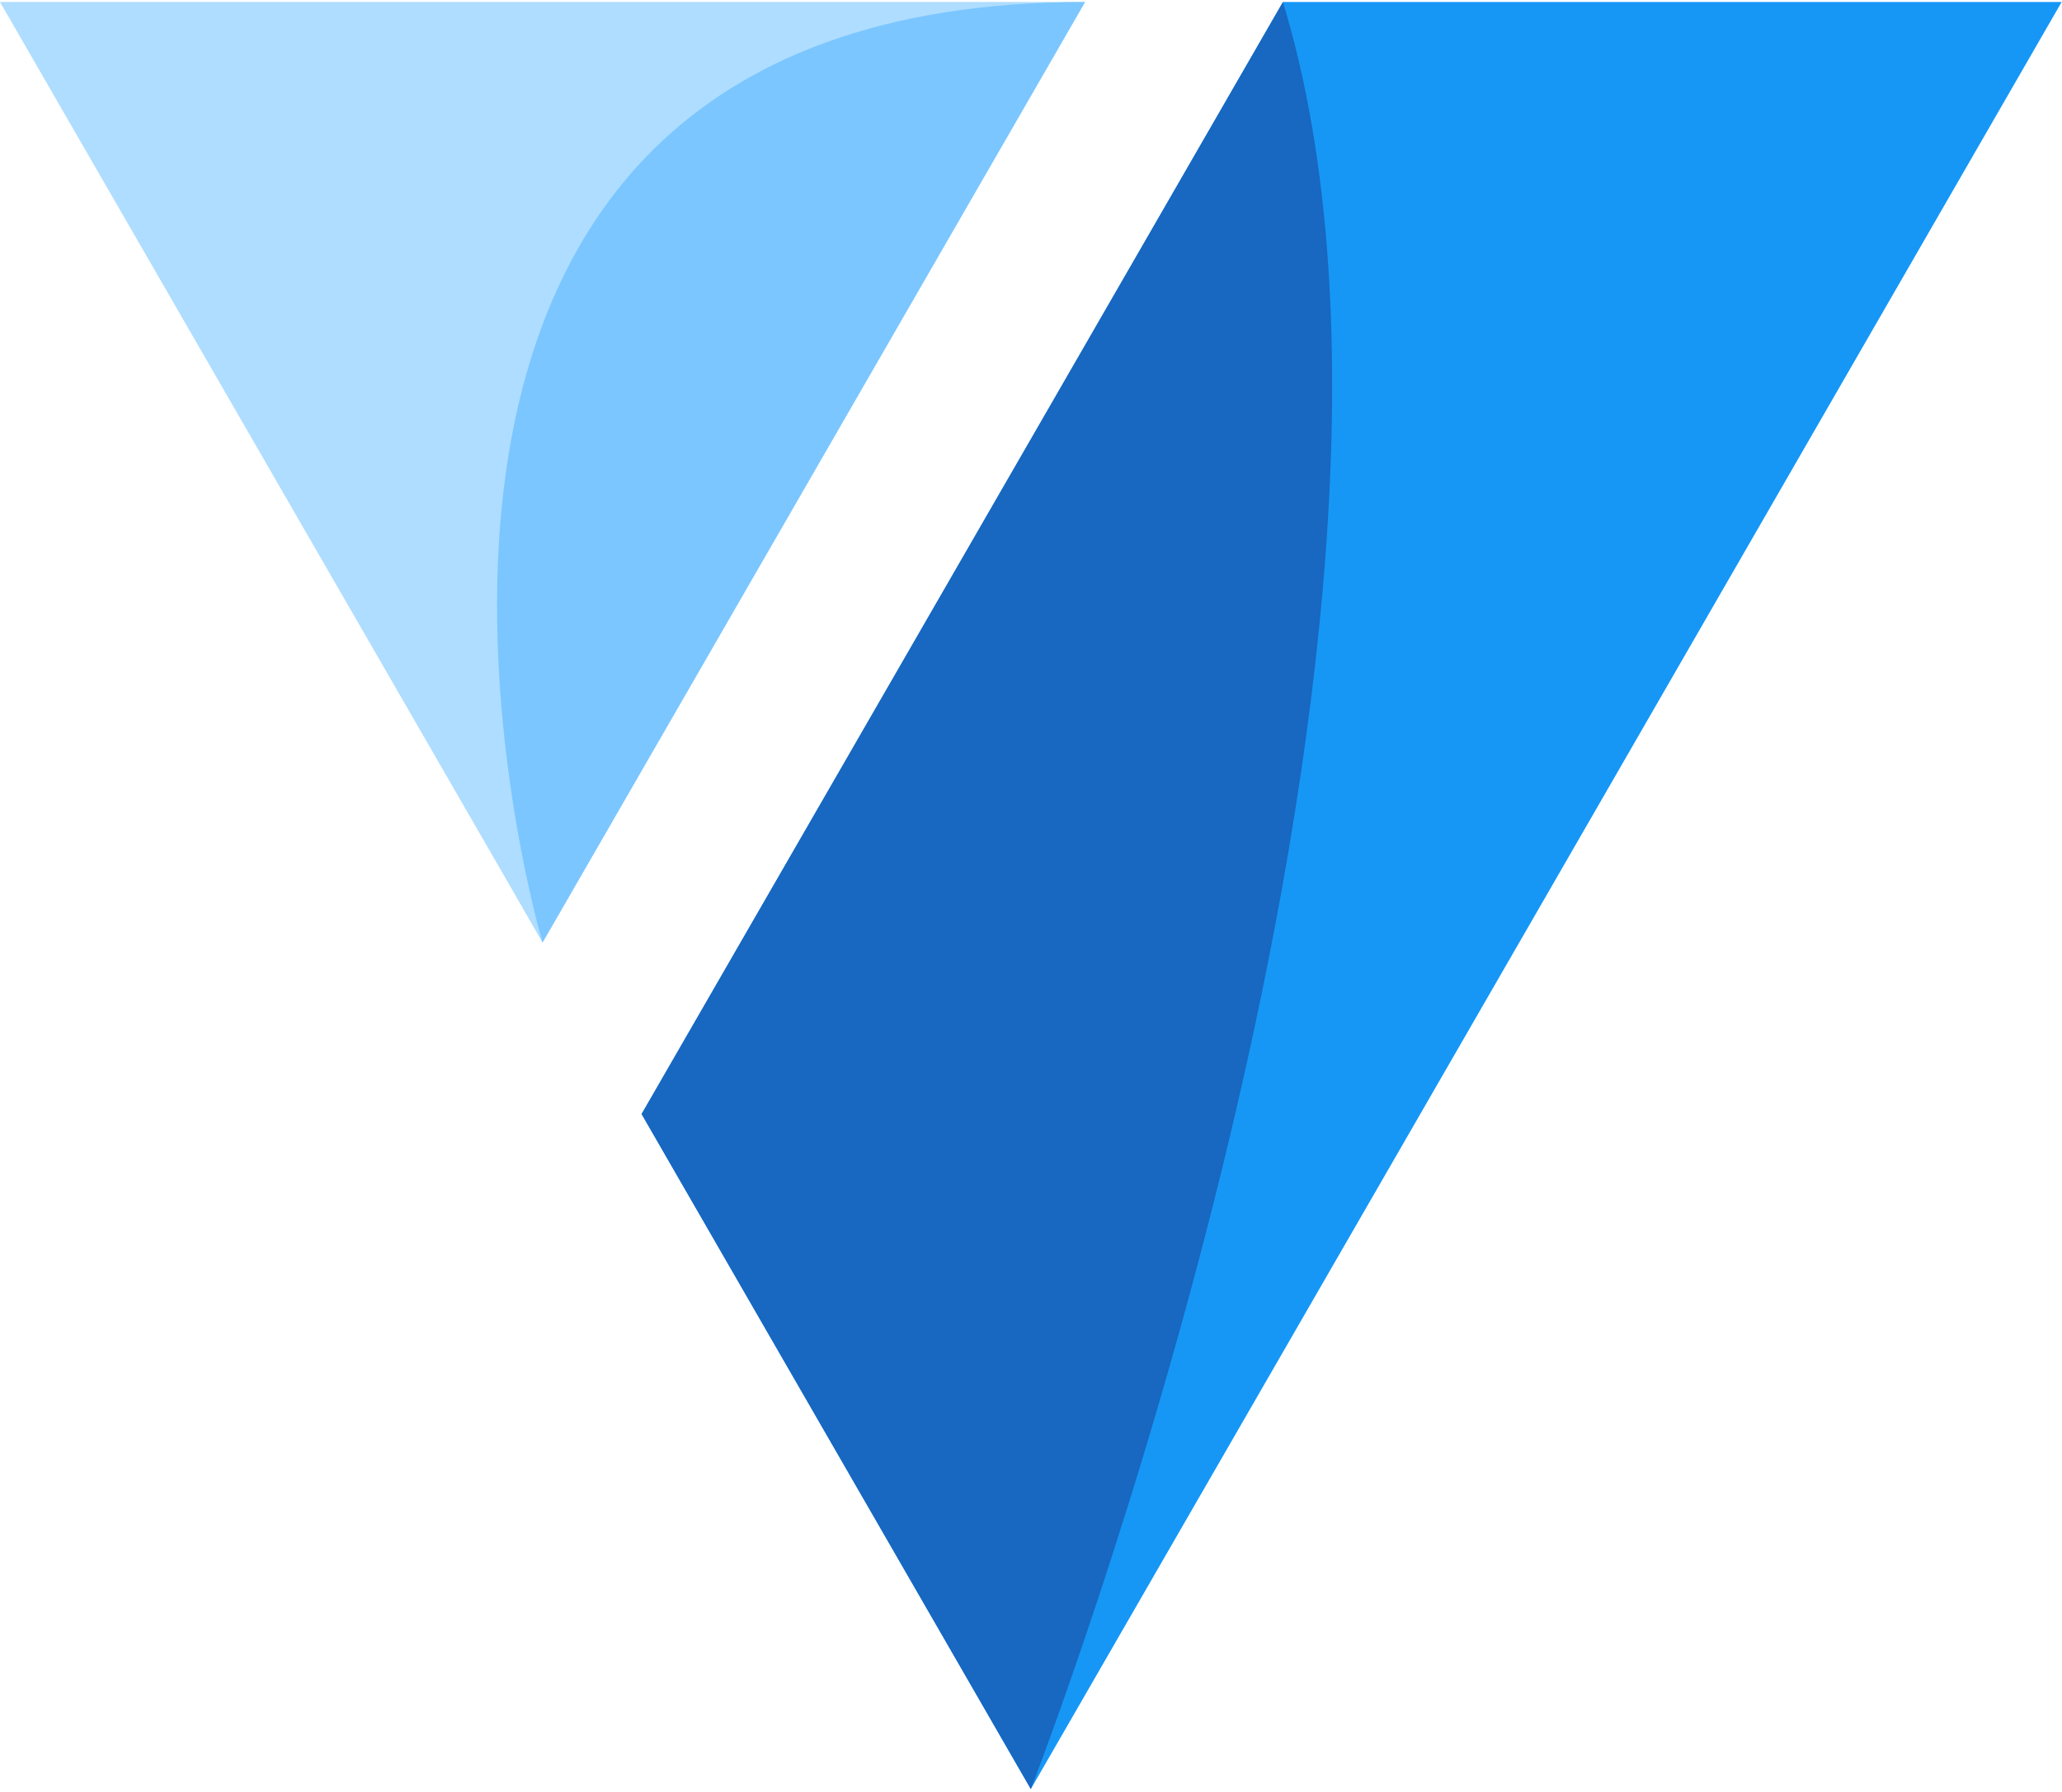
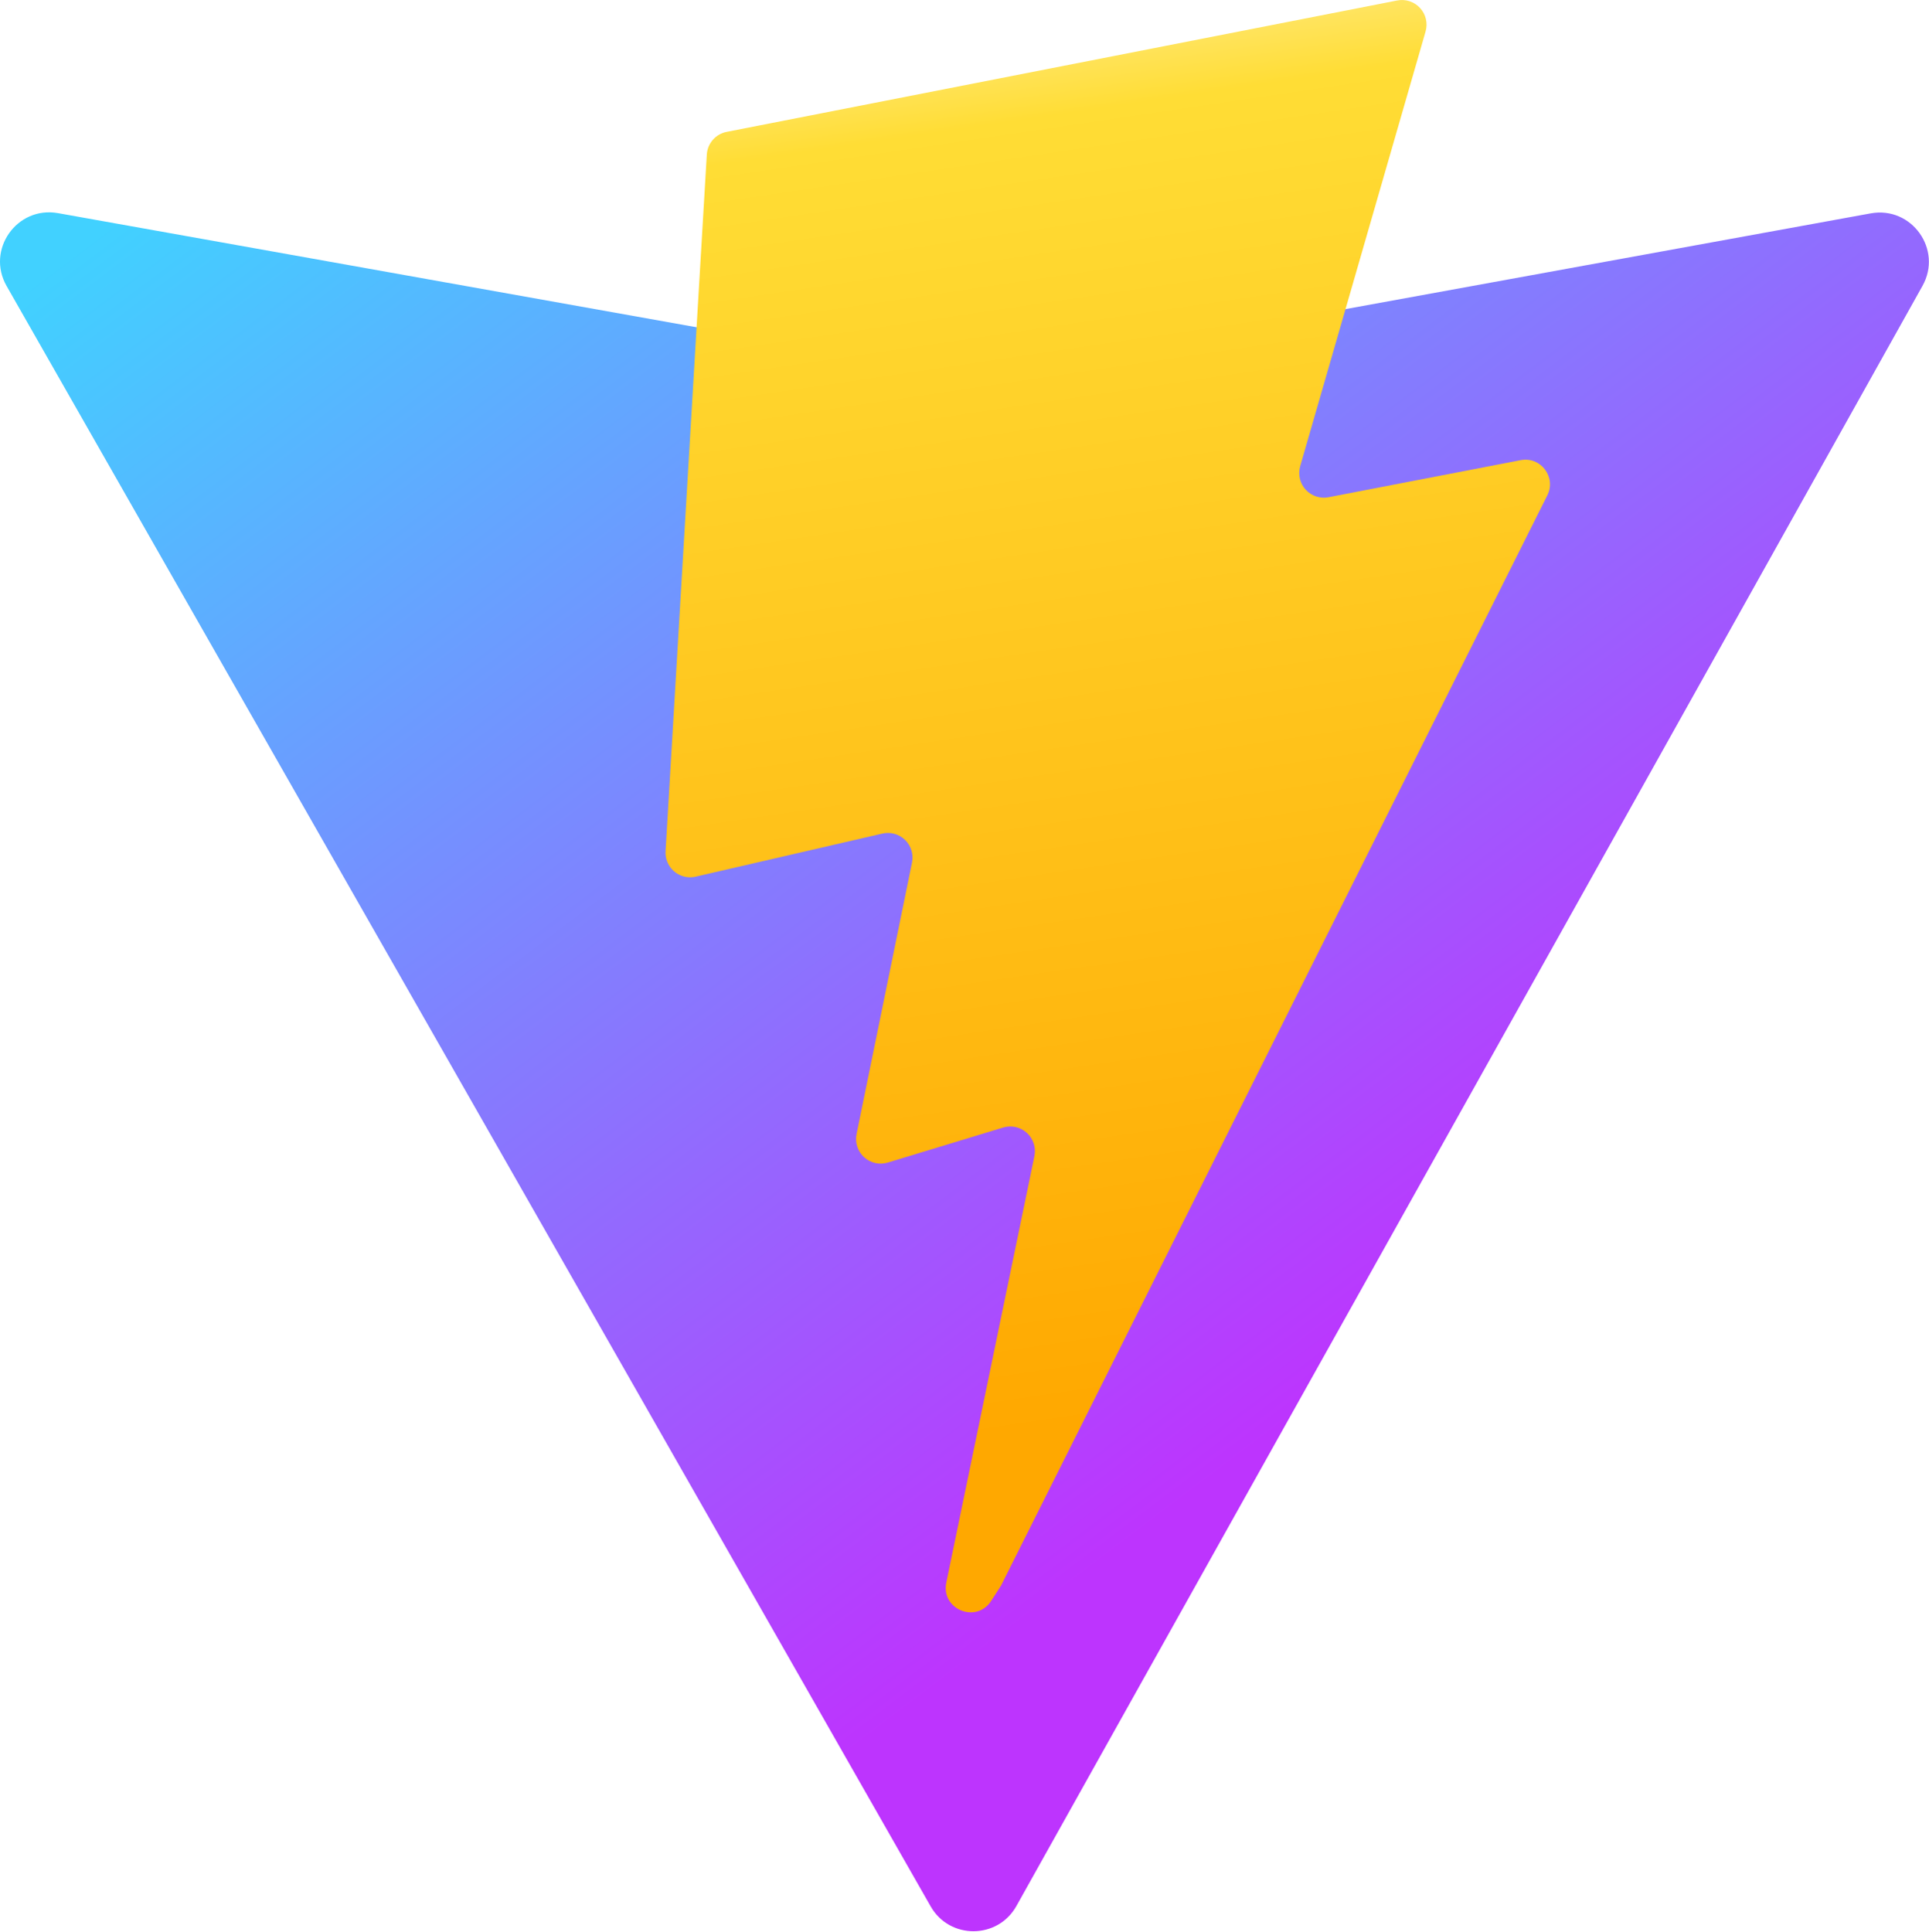
- <svg xmlns="http://www.w3.org/2000/svg" width="488" height="424" viewBox="0 0 488 424" fill="none">
-   <path d="M249.126 95.017L151.843 263.694L243.959 423.473L365.966 211.973L487.918 0.473H303.629L249.126 95.017Z" fill="#1697F6" />
-   <path d="M122.007 211.973L128.396 223.096L219.402 65.263L256.793 0.473H243.959H0L122.007 211.973Z" fill="#AEDDFF" />
-   <path d="M303.629 0.473C349.743 152.355 243.959 423.473 243.959 423.473L151.843 263.694L303.629 0.473Z" fill="#1867C0" />
-   <path d="M256.793 0.473C62.504 0.473 128.397 223.096 128.397 223.096L256.793 0.473Z" fill="#7BC6FF" />
+ <svg xmlns="http://www.w3.org/2000/svg" viewBox="0 0 2454.32 2457.41">
+   <defs>
+     <linearGradient id="a" x1="285.11" y1="1790.44" x2="285.7" y2="1789.74" gradientTransform="matrix(2454.32, 0, 0, -2187.24, -699180.9, 3916163.49)" gradientUnits="userSpaceOnUse">
+       <stop offset="0" stop-color="#41d1ff" />
+       <stop offset="1" stop-color="#bd34fe" />
+     </linearGradient>
+     <linearGradient id="b" x1="285.22" y1="1790.33" x2="285.29" y2="1789.46" gradientTransform="matrix(1125.42, 0, 0, -2051.66, -319596.68, 3673197.31)" gradientUnits="userSpaceOnUse">
+       <stop offset="0" stop-color="#ffea83" />
+       <stop offset="0.08" stop-color="#ffdd35" />
+       <stop offset="1" stop-color="#ffa800" />
+     </linearGradient>
+   </defs>
+   <path d="M2464.14,381.6,1311.22,2443.21c-23.8,42.57-85,42.82-109.12.46L26.33,381.79C0,335.63,39.47,279.72,91.78,289.08L1245.93,495.37a62.88,62.88,0,0,0,22.27,0l1130-206C2450.35,279.87,2490,335.35,2464.14,381.6Z" transform="translate(-17.94 -17.87)" style="fill:url(#a)" />
+   <path d="M1795.71,18.48,942.53,185.66a31.33,31.33,0,0,0-25.25,28.9L864.8,1101a31.33,31.33,0,0,0,29.41,33.14,31.77,31.77,0,0,0,8.91-.75l237.54-54.82a31.32,31.32,0,0,1,37.73,36.79l-70.57,345.59a31.33,31.33,0,0,0,39.8,36.24l146.72-44.57a31.34,31.34,0,0,1,39.79,36.32L1222,2031.73c-7,33.95,38.14,52.47,57,23.36l12.59-19.44L1986.77,648.19c11.65-23.23-8.44-49.72-33.94-44.79l-244.52,47.18a31.33,31.33,0,0,1-36-39.44L1831.86,57.91a31.34,31.34,0,0,0-36.14-39.43Z" transform="translate(-17.94 -17.87)" style="fill:url(#b)" />
</svg>
